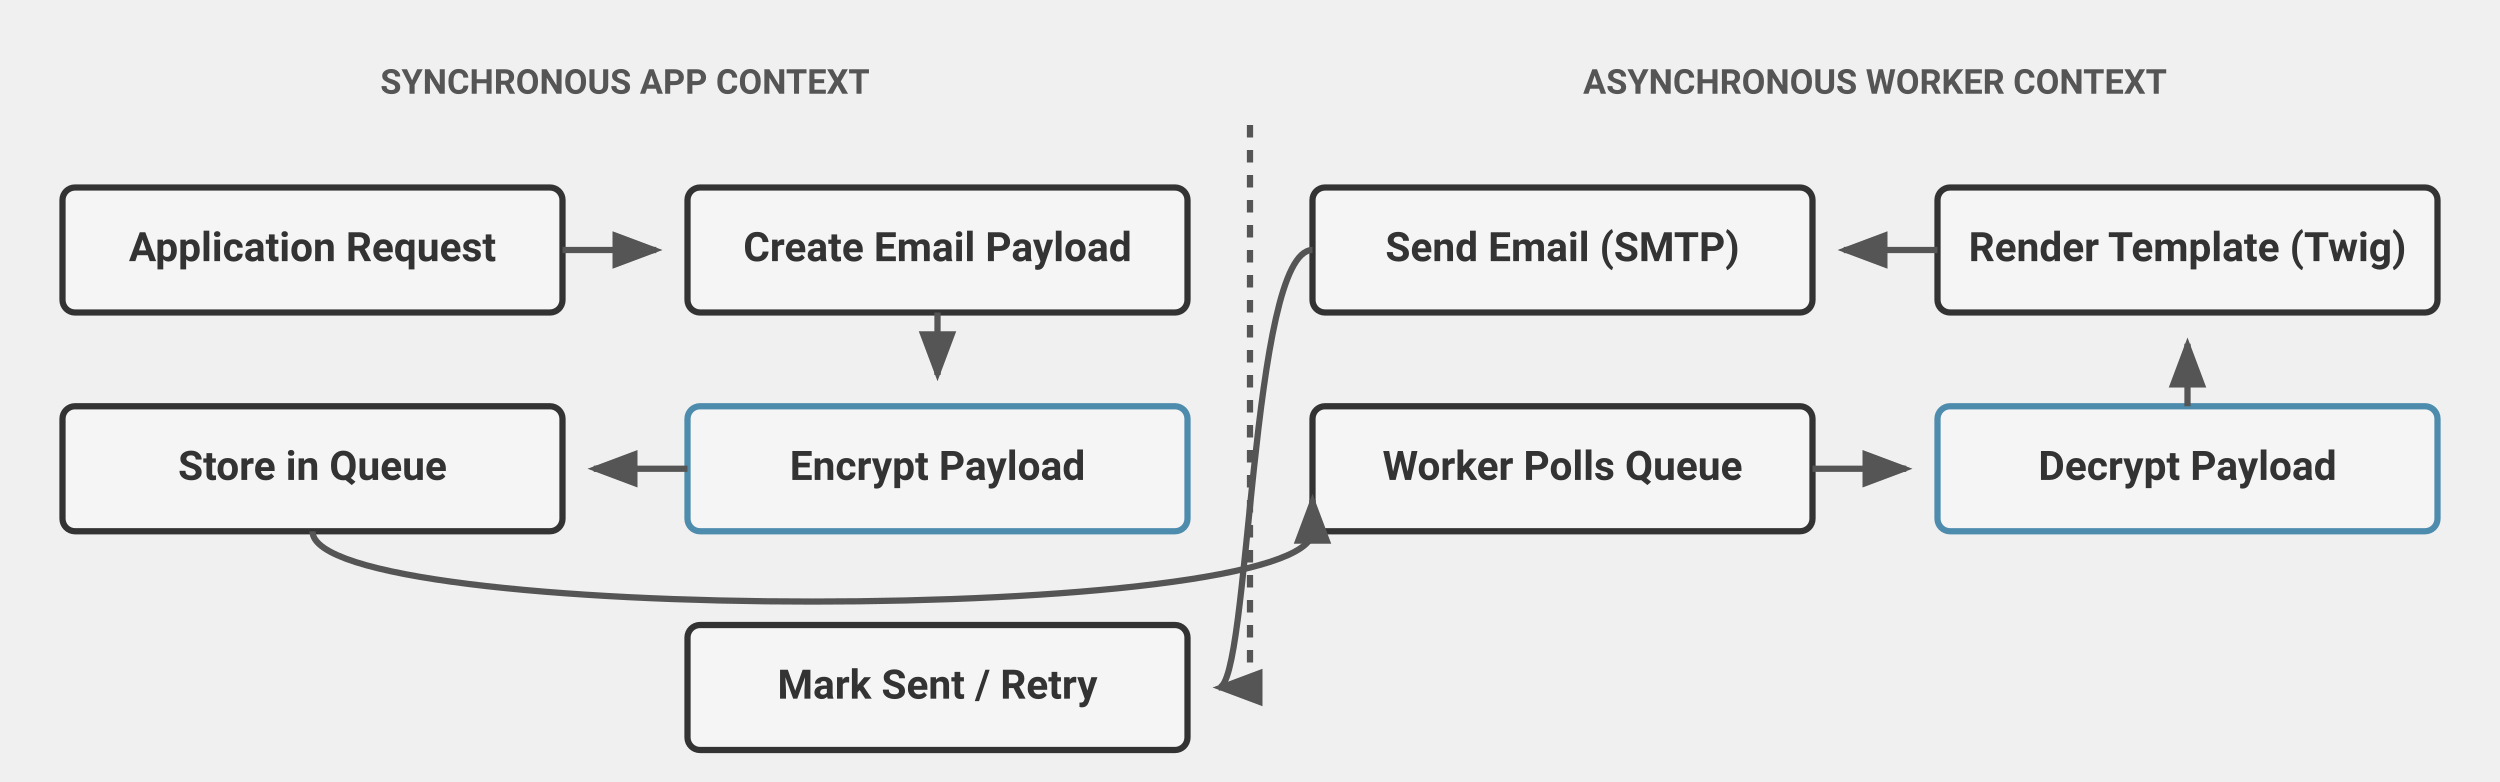
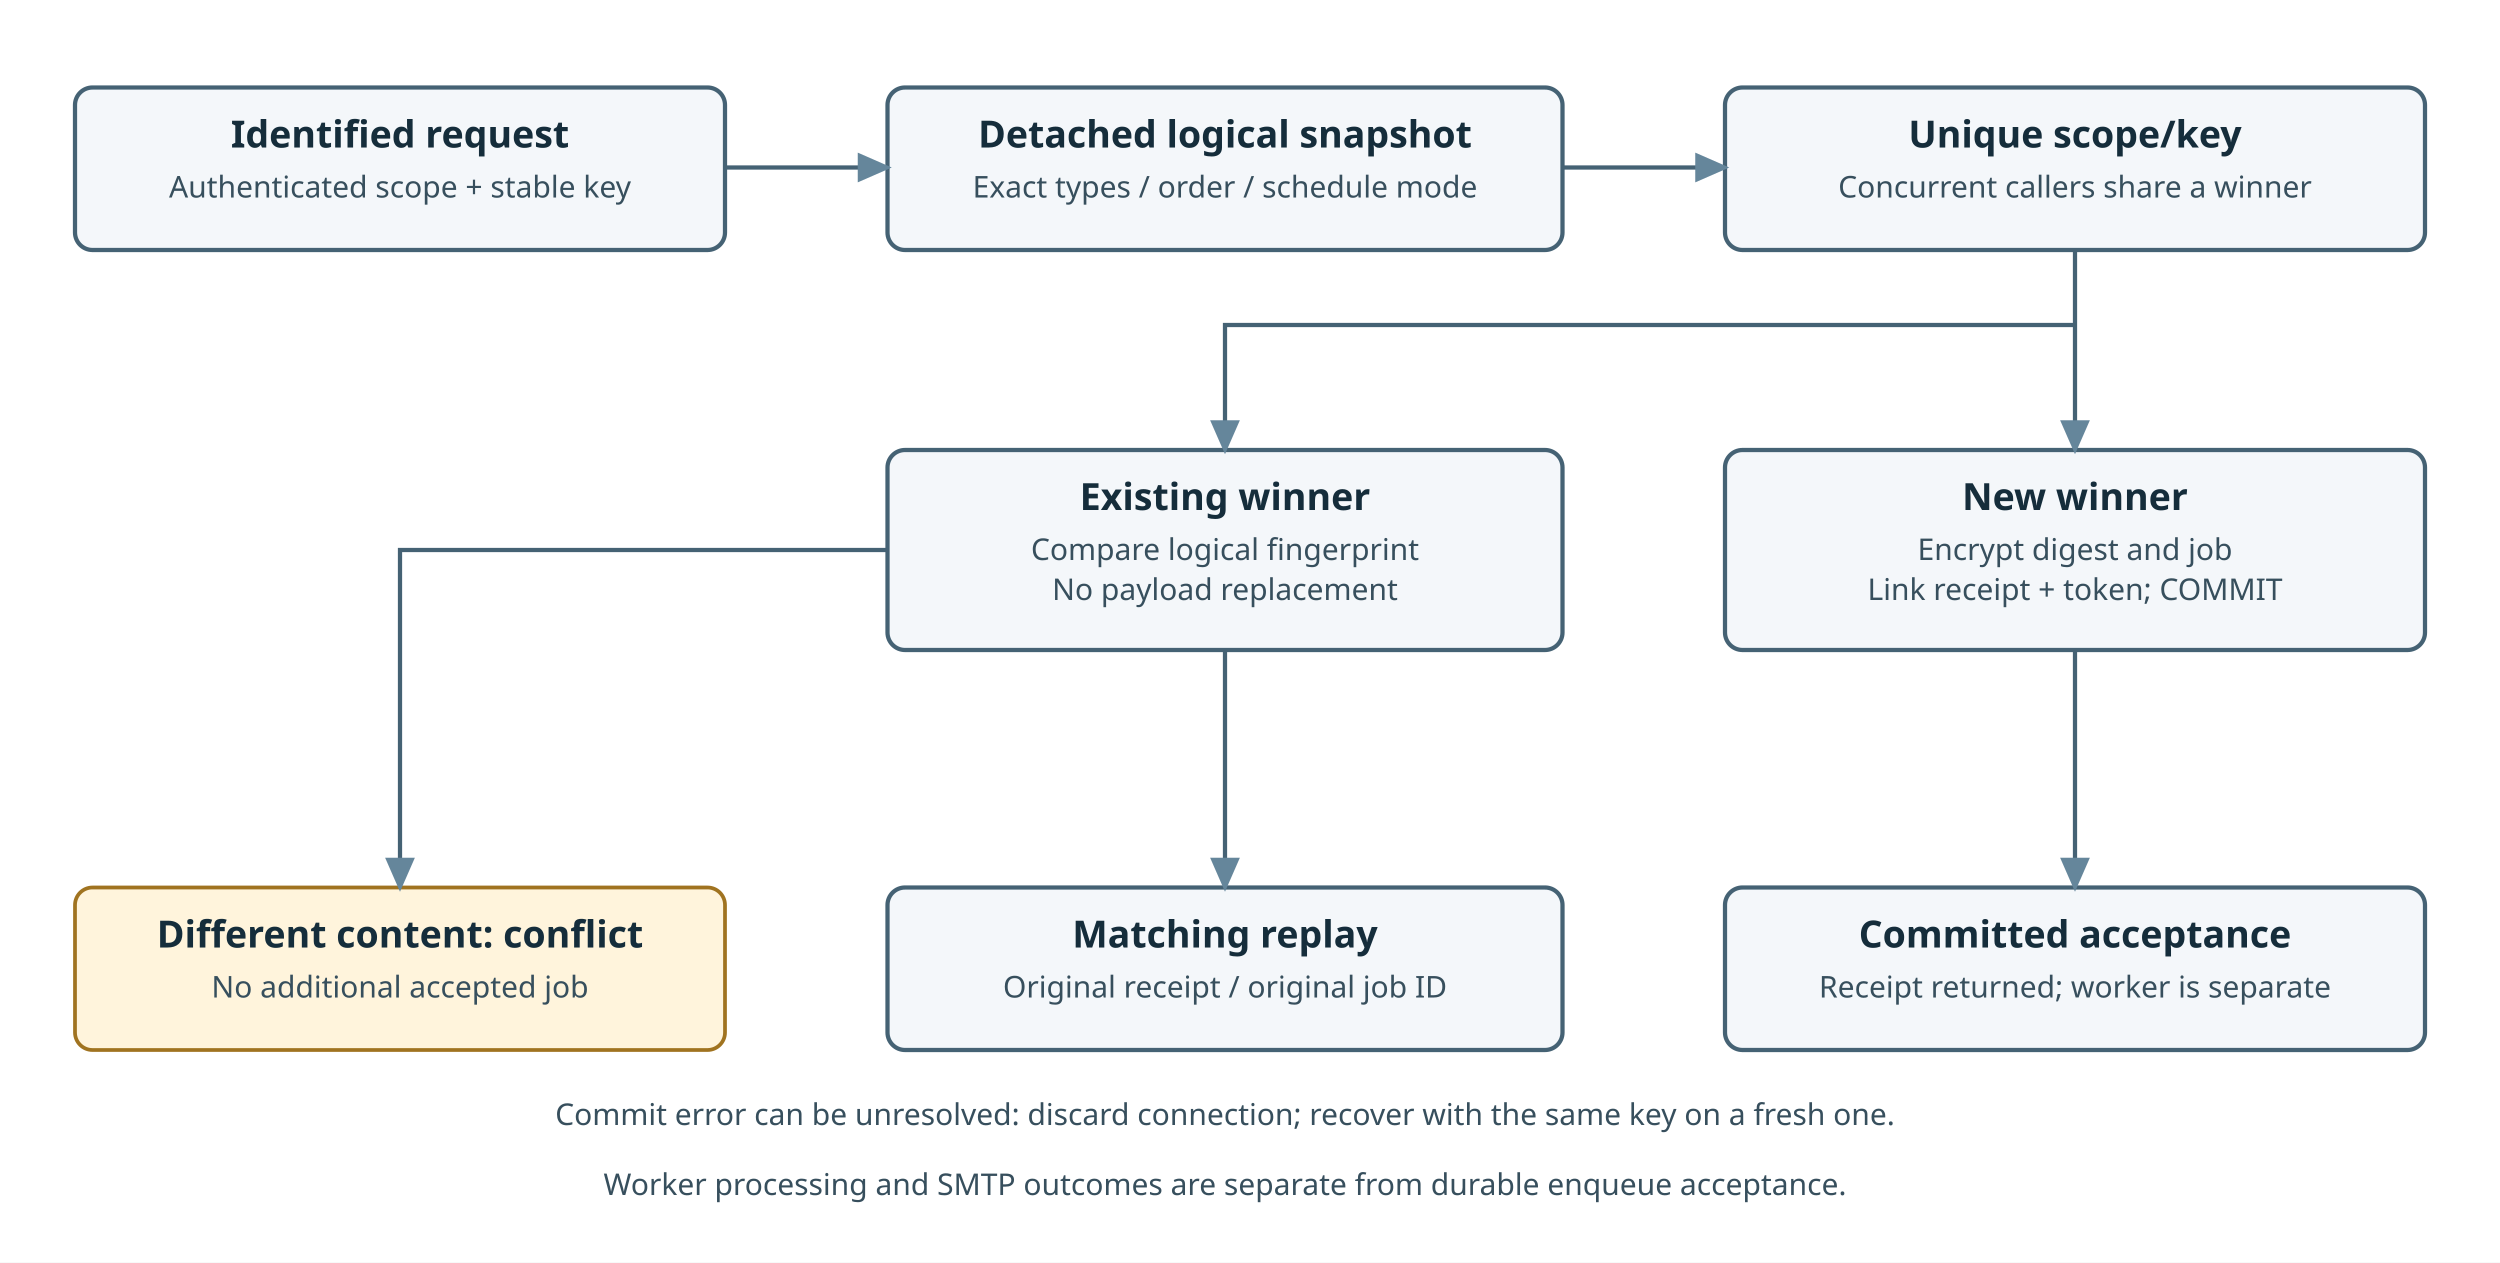
- <svg xmlns="http://www.w3.org/2000/svg" viewBox="0 0 800 250" width="100%" height="100%" style="font-family: -apple-system, BlinkMacSystemFont, 'Segoe UI', Roboto, Helvetica, Arial, sans-serif;">
+ <svg xmlns="http://www.w3.org/2000/svg" viewBox="0 0 1000 505" width="1000" height="505" role="img" aria-labelledby="title desc">
  <defs>
    <style>
-       .bg { fill: transparent; }
-       .box { fill: #F5F5F5; stroke: #333; stroke-width: 2; rx: 4; }
-       .highlight-box { fill: #F5F5F5; stroke: #4E8CAE; stroke-width: 2; rx: 4; }
-       .text { fill: #333; font-size: 13px; font-weight: 600; text-anchor: middle; dominant-baseline: middle; }
-       .label { fill: #555; font-size: 11px; font-weight: 700; text-anchor: middle; }
-       .arrow { stroke: #555; stroke-width: 2; marker-end: url(#arrowhead); fill: none; }
- 
-       @media (prefers-color-scheme: dark) {
-         .box { fill: #222; stroke: #ddd; }
-         .highlight-box { fill: #222; stroke: #4E8CAE; }
-         .text { fill: #ddd; }
-         .label { fill: #aaa; }
-         .arrow { stroke: #aaa; }
-       }
-     </style>
-     <marker id="arrowhead" markerWidth="8" markerHeight="6" refX="7" refY="3" orient="auto">
-       <polygon points="0 0, 8 3, 0 6" fill="context-stroke" />
+ .bg{fill:#fff}.node{fill:#f4f7fa;stroke:#456274;stroke-width:1.7}.store{fill:none;stroke:#4e8cae;stroke-width:1.5;stroke-dasharray:6 4}.warn{fill:#fff4dc;stroke:#a07320;stroke-width:1.5}.label{font-family:sans-serif;font-size:15px;font-weight:600;fill:#152d3b;text-anchor:middle}.sub{font-family:sans-serif;font-size:12px;fill:#374f5d;text-anchor:middle}.arrow{fill:none;stroke:#456274;stroke-width:1.7;marker-end:url(#arrow)}.note{fill:none;stroke:#a07320;stroke-width:1.5;stroke-dasharray:5 4}
+ @media(prefers-color-scheme:dark){.bg{fill:#101820}.node{fill:#1b2c38;stroke:#8eb0c4}.label{fill:#eef5fa}.sub{fill:#c4d5df}.warn{fill:#372d1b;stroke:#b8954b}.arrow{stroke:#8eb0c4}}
+ </style>
+     <marker id="arrow" markerWidth="8" markerHeight="7" refX="7" refY="3.5" orient="auto">
+       <path d="M0 0L8 3.5L0 7Z" fill="#65869b" />
    </marker>
  </defs>
-   <rect class="bg" width="800" height="250" />
-   <text class="label" x="200" y="30">SYNCHRONOUS APP CONTEXT</text>
-   <text class="label" x="600" y="30">ASYNCHRONOUS WORKER CONTEXT</text>
-   <path class="arrow" d="M 400 40 L 400 220" style="stroke-dasharray: 4; marker-end: none;" />
-   <rect class="box" x="20" y="60" width="160" height="40" />
-   <text class="text" x="100" y="80">Application Request</text>
-   <rect class="box" x="220" y="60" width="160" height="40" />
-   <text class="text" x="300" y="80">Create Email Payload</text>
-   <rect class="highlight-box" x="220" y="130" width="160" height="40" />
-   <text class="text" x="300" y="150">Encrypt Payload</text>
-   <rect class="box" x="20" y="130" width="160" height="40" />
-   <text class="text" x="100" y="150">Store in Queue</text>
-   <rect class="box" x="420" y="130" width="160" height="40" />
-   <text class="text" x="500" y="150">Worker Polls Queue</text>
-   <rect class="highlight-box" x="620" y="130" width="160" height="40" />
-   <text class="text" x="700" y="150">Decrypt Payload</text>
-   <rect class="box" x="620" y="60" width="160" height="40" />
-   <text class="text" x="700" y="80">Render Template (Twig)</text>
-   <rect class="box" x="420" y="60" width="160" height="40" />
-   <text class="text" x="500" y="80">Send Email (SMTP)</text>
-   <rect class="box" x="220" y="200" width="160" height="40" />
-   <text class="text" x="300" y="220">Mark Sent / Retry</text>
-   <path class="arrow" d="M 180 80 L 210 80" />
-   <path class="arrow" d="M 300 100 L 300 120" />
-   <path class="arrow" d="M 220 150 L 190 150" />
-   <path class="arrow" d="M 100 170 C 100 200, 420 200, 420 170 L 420 160" />
-   <path class="arrow" d="M 580 150 L 610 150" />
-   <path class="arrow" d="M 700 130 L 700 110" />
-   <path class="arrow" d="M 620 80 L 590 80" />
-   <path class="arrow" d="M 420 80 C 400 80, 400 220, 390 220" />
+   <rect class="bg" width="1000" height="505" />
+   <rect class="node" x="30" y="35" width="260" height="65" rx="7" />
+   <text class="label" x="160.0" y="59">Identified request</text>
+   <text class="sub" x="160.0" y="79">Authenticated scope + stable key</text>
+   <rect class="node" x="355" y="35" width="270" height="65" rx="7" />
+   <text class="label" x="490.0" y="59">Detached logical snapshot</text>
+   <text class="sub" x="490.0" y="79">Exact types / order / schedule mode</text>
+   <rect class="node" x="690" y="35" width="280" height="65" rx="7" />
+   <text class="label" x="830.0" y="59">Unique scope/key</text>
+   <text class="sub" x="830.0" y="79">Concurrent callers share a winner</text>
+   <path class="arrow" d="M290 67 L355 67" />
+   <path class="arrow" d="M625 67 L690 67" />
+   <rect class="node" x="690" y="180" width="280" height="80" rx="7" />
+   <text class="label" x="830.0" y="204">New winner</text>
+   <text class="sub" x="830.0" y="224">Encrypt digest and job</text>
+   <text class="sub" x="830.0" y="240">Link receipt + token; COMMIT</text>
+   <rect class="node" x="355" y="180" width="270" height="80" rx="7" />
+   <text class="label" x="490.0" y="204">Existing winner</text>
+   <text class="sub" x="490.0" y="224">Compare logical fingerprint</text>
+   <text class="sub" x="490.0" y="240">No payload replacement</text>
+   <path class="arrow" d="M830 100 L830 180" />
+   <path class="arrow" d="M830 130 L490 130 L490 180" />
+   <rect class="warn" x="30" y="355" width="260" height="65" rx="7" />
+   <text class="label" x="160.0" y="379">Different content: conflict</text>
+   <text class="sub" x="160.0" y="399">No additional accepted job</text>
+   <rect class="node" x="355" y="355" width="270" height="65" rx="7" />
+   <text class="label" x="490.0" y="379">Matching replay</text>
+   <text class="sub" x="490.0" y="399">Original receipt / original job ID</text>
+   <rect class="node" x="690" y="355" width="280" height="65" rx="7" />
+   <text class="label" x="830.0" y="379">Committed acceptance</text>
+   <text class="sub" x="830.0" y="399">Receipt returned; worker is separate</text>
+   <path class="arrow" d="M490 260 L490 355" />
+   <path class="arrow" d="M355 220 L160 220 L160 355" />
+   <path class="arrow" d="M830 260 L830 355" />
+   <text class="sub" x="490" y="450">Commit error can be unresolved: discard connection; recover with the same key on a fresh one.</text>
+   <text class="sub" x="490" y="478">Worker processing and SMTP outcomes are separate from durable enqueue acceptance.</text>
</svg>
